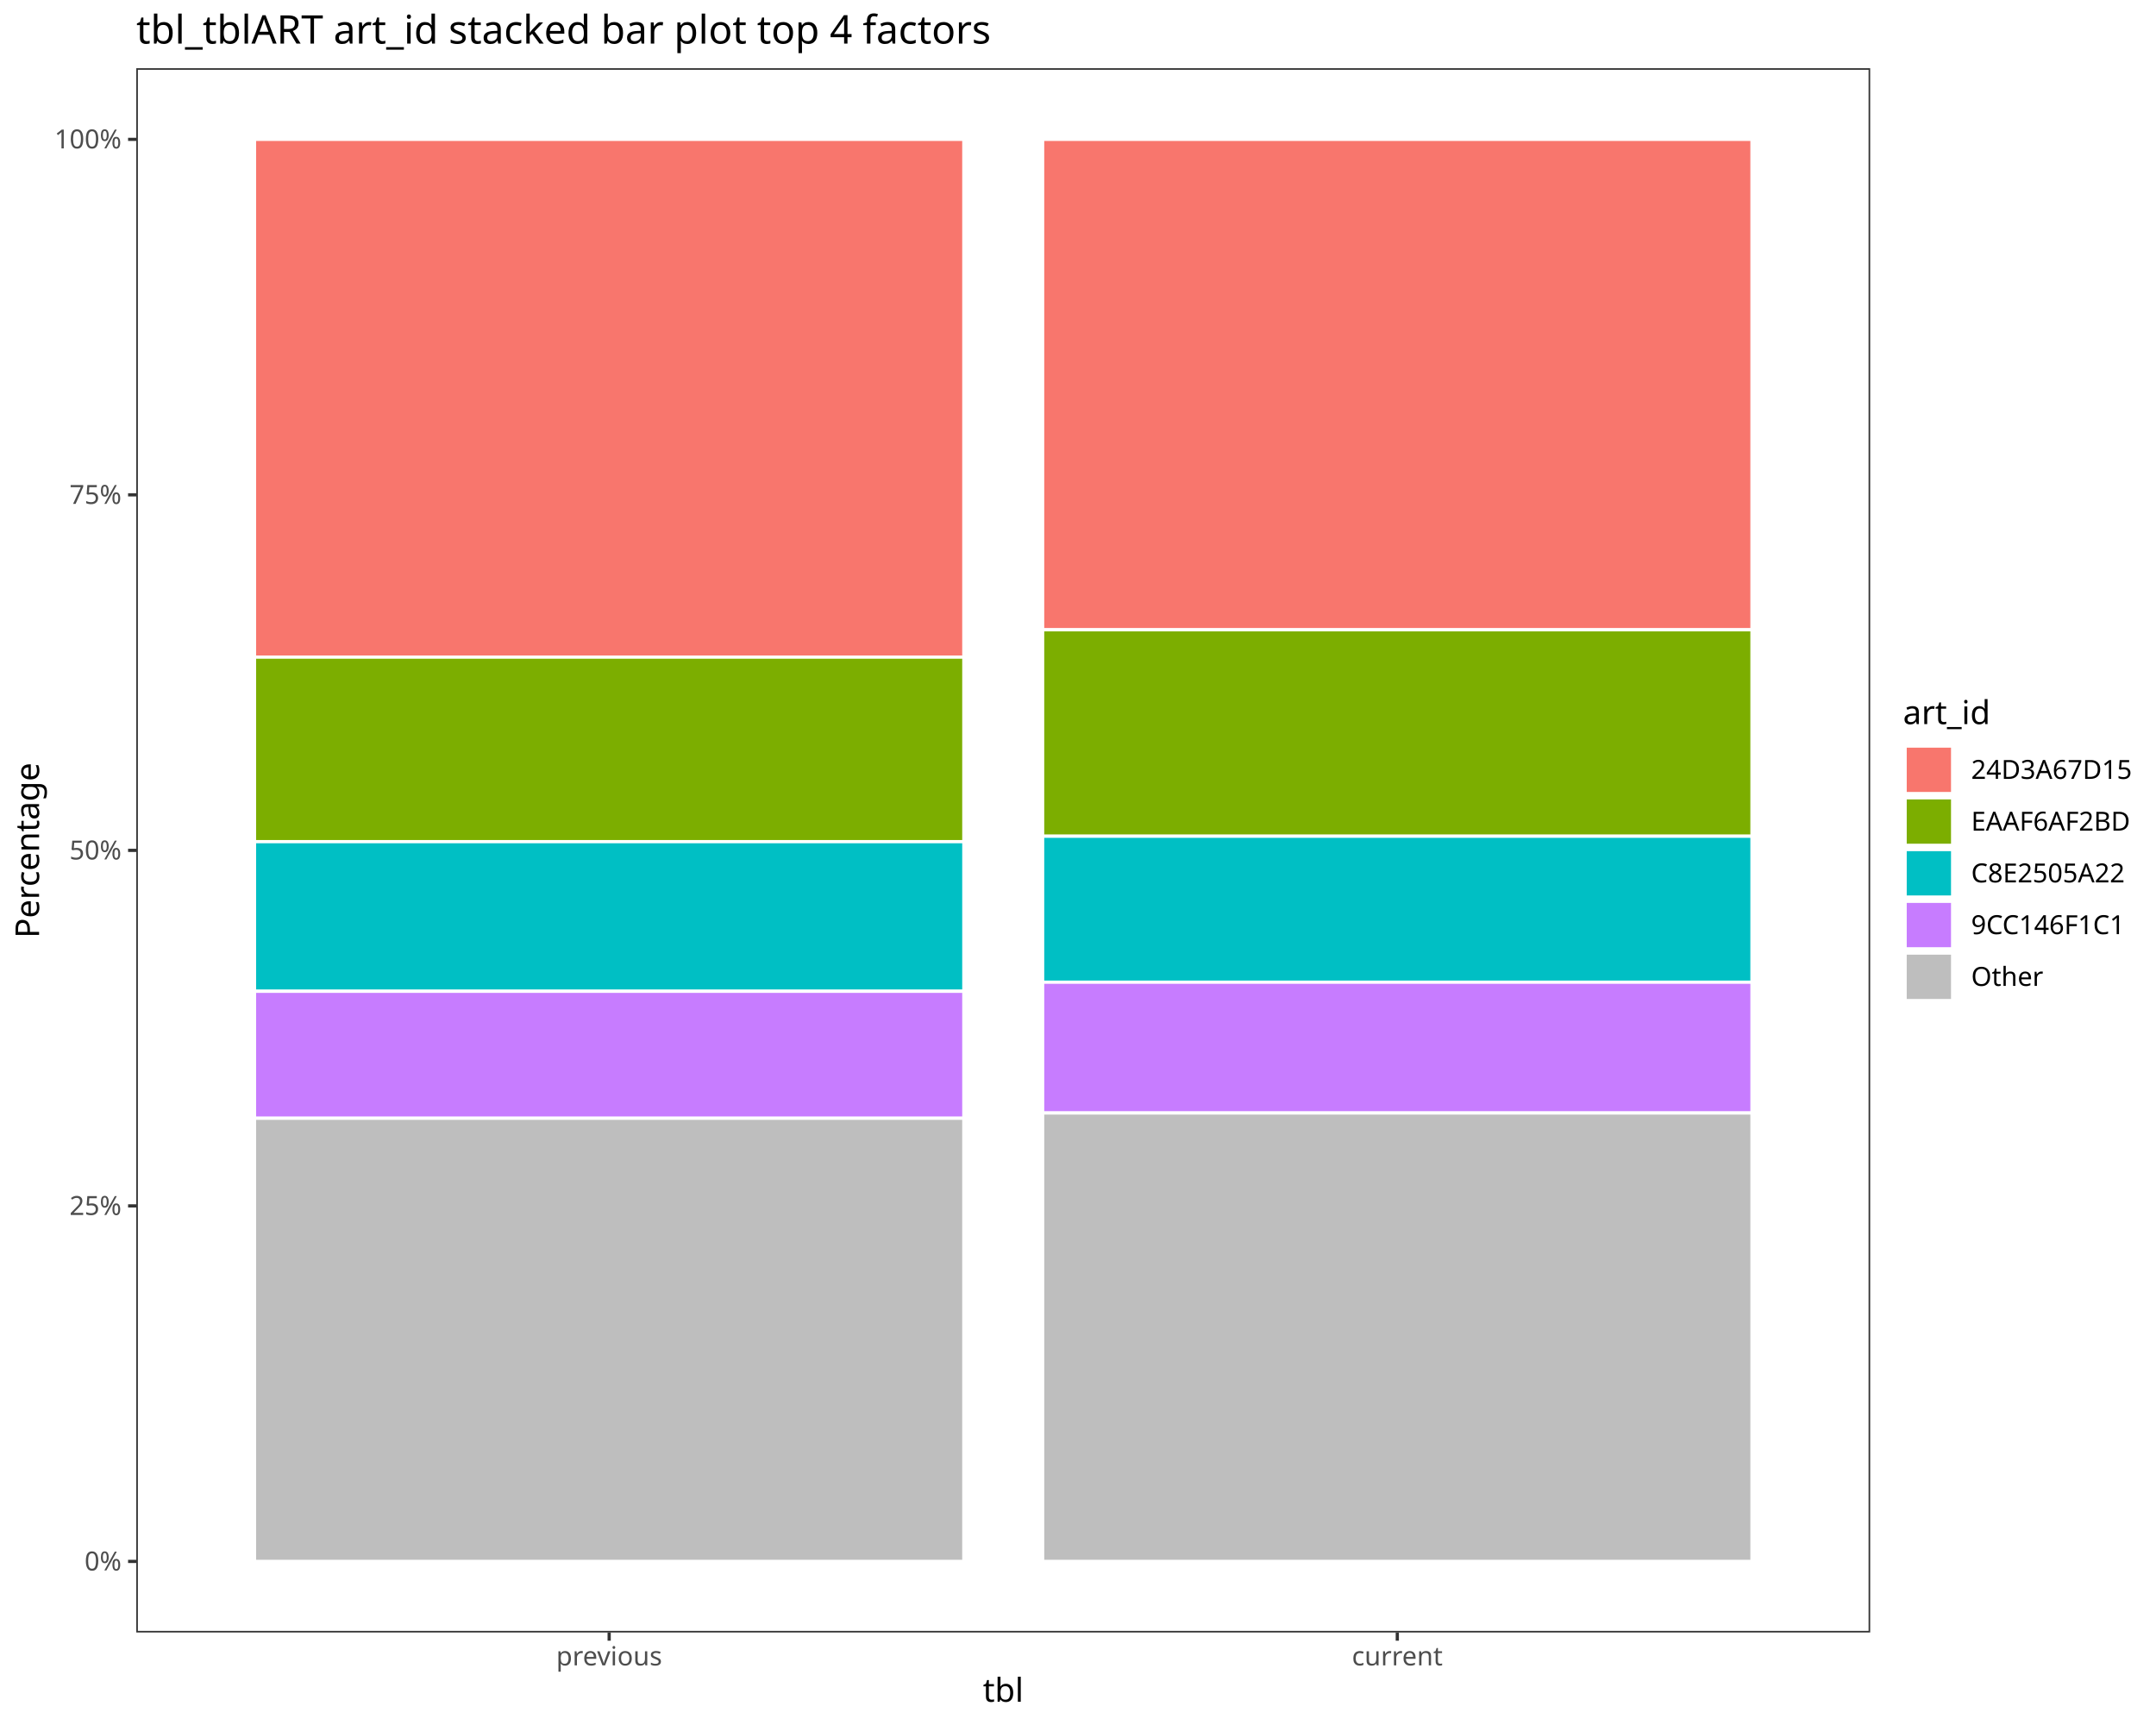
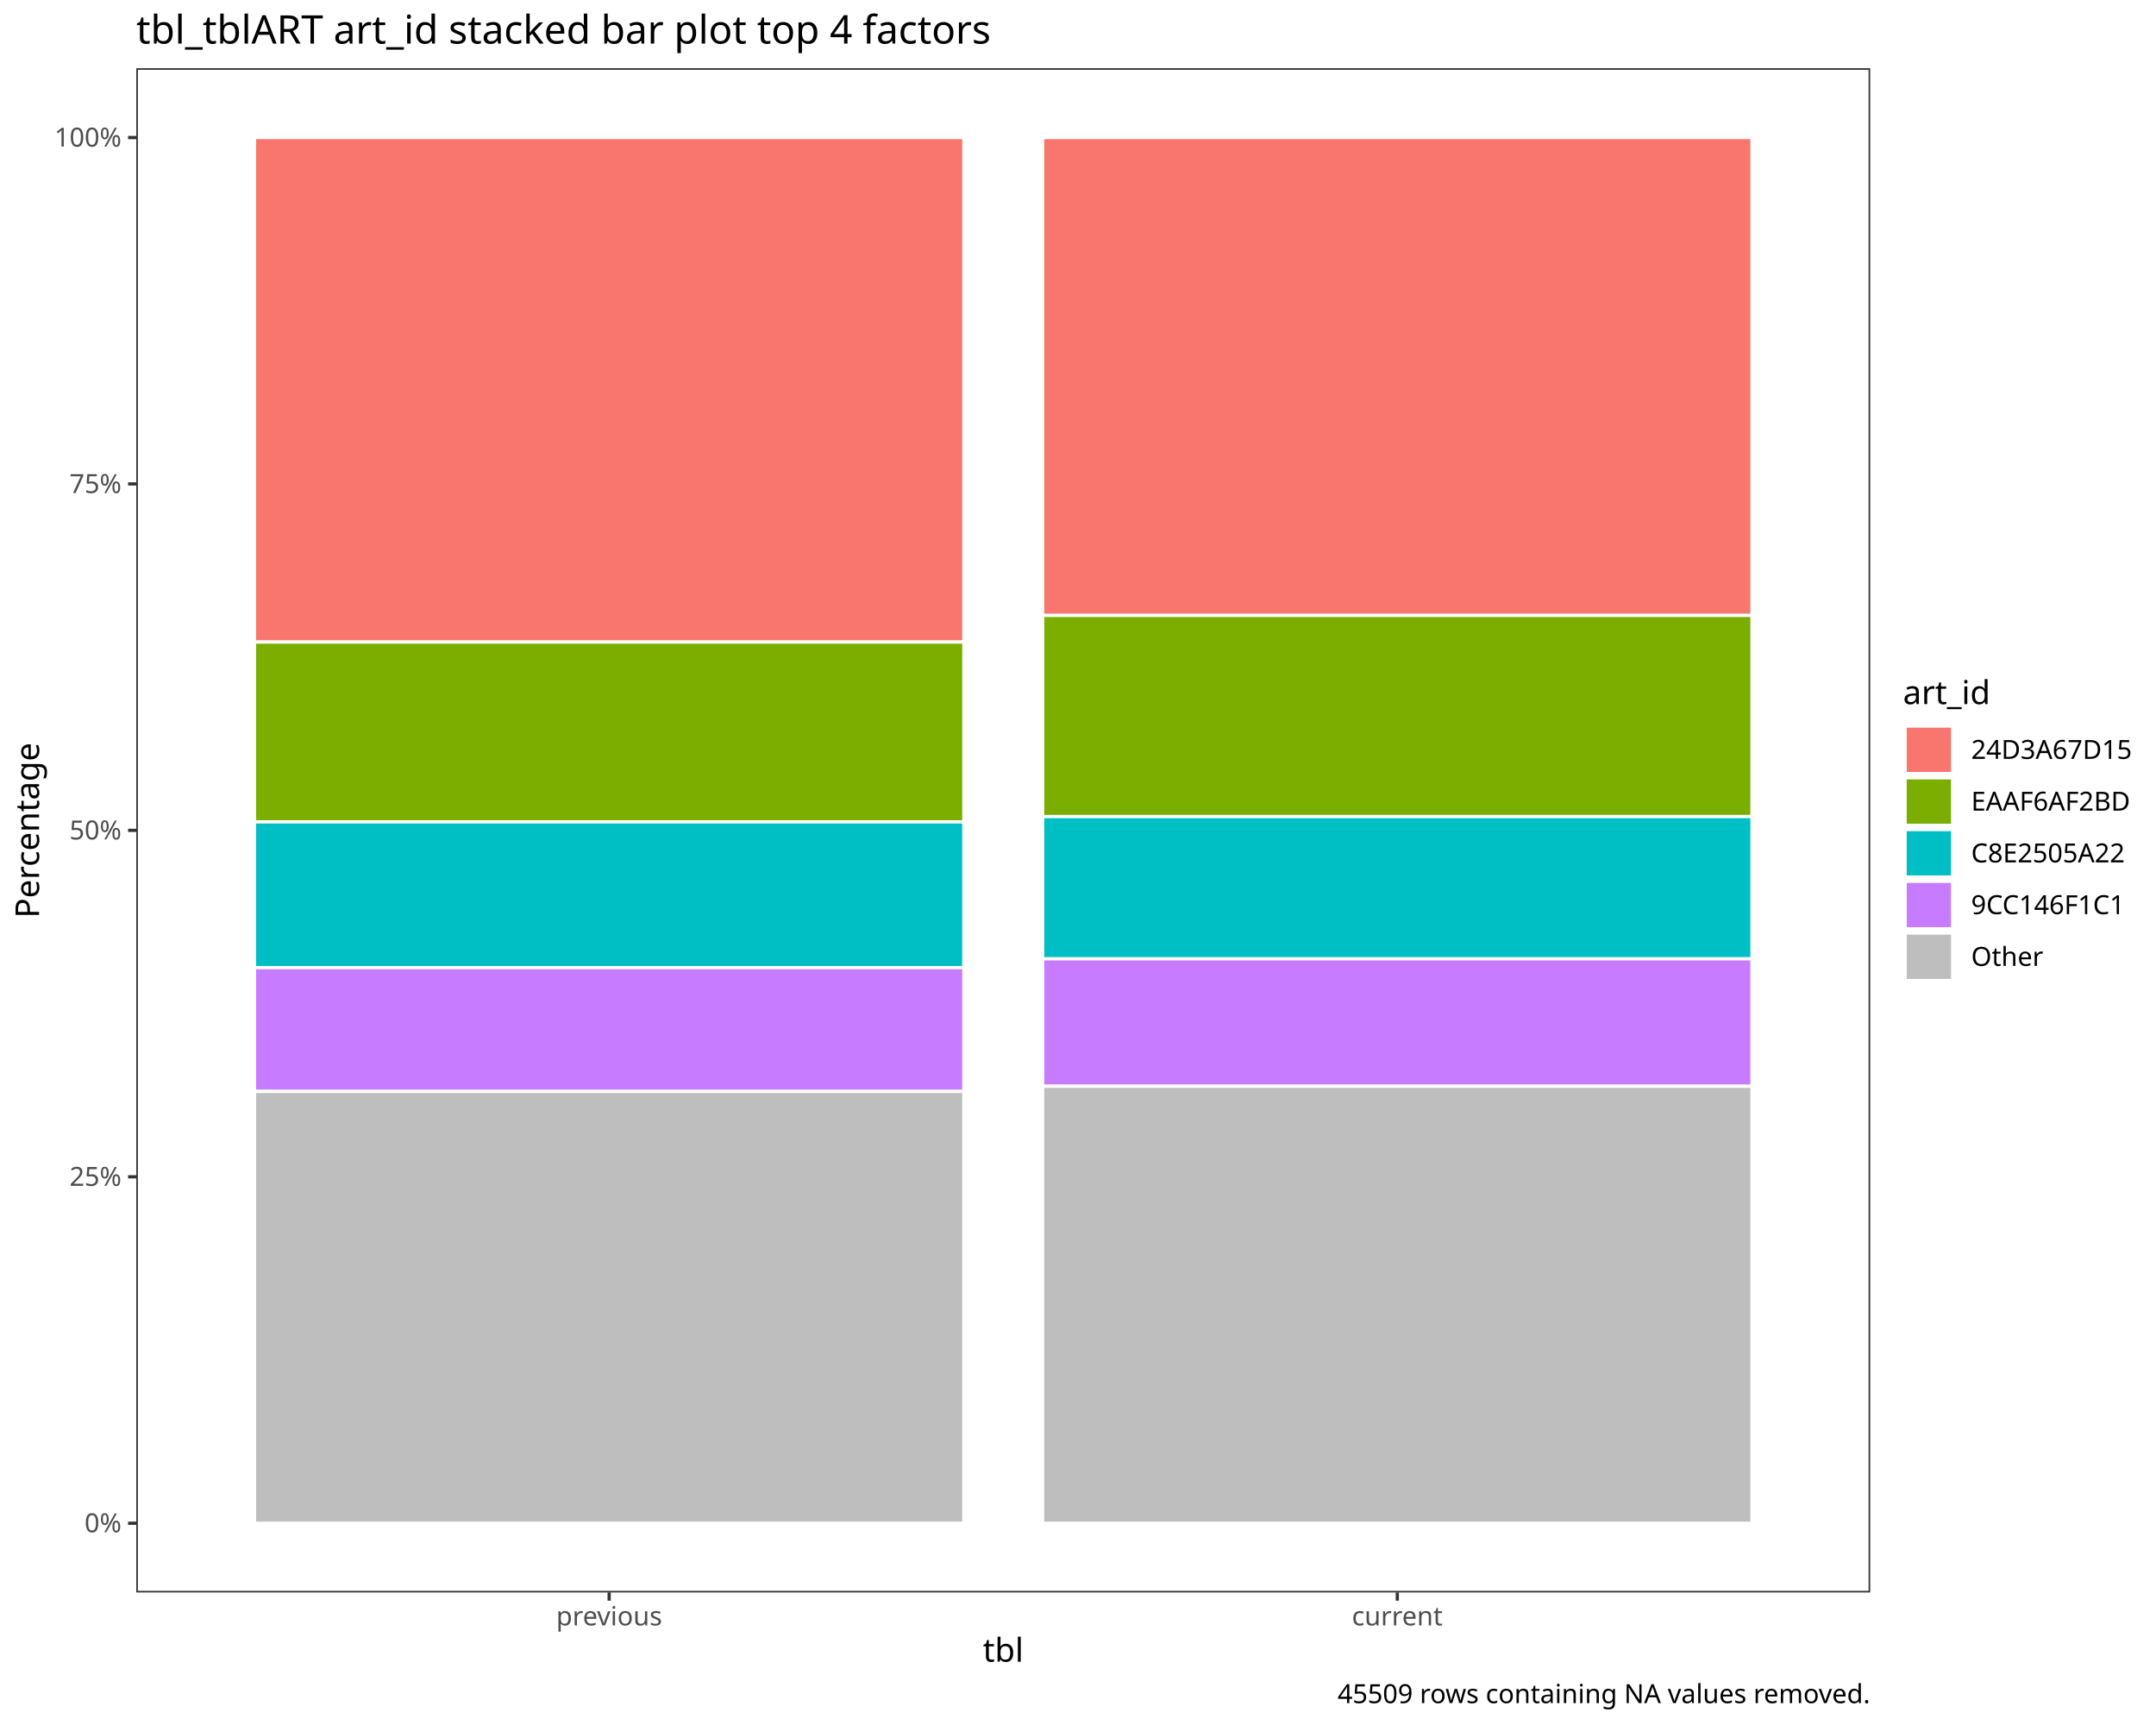
<svg xmlns="http://www.w3.org/2000/svg" class="svglite" data-engine-version="2.0" width="720.00pt" height="576.00pt" viewBox="0 0 720.00 576.00">
  <defs>
    <style type="text/css">
    .svglite line, .svglite polyline, .svglite polygon, .svglite path, .svglite rect, .svglite circle {
      fill: none;
      stroke: #000000;
      stroke-linecap: round;
      stroke-linejoin: round;
      stroke-miterlimit: 10.00;
    }
  </style>
  </defs>
  <rect width="100%" height="100%" style="stroke: none; fill: #FFFFFF;" />
  <defs>
    <clipPath id="cpMC4wMHw3MjAuMDB8MC4wMHw1NzYuMDA=">
      <rect x="0.00" y="0.00" width="720.00" height="576.00" />
    </clipPath>
  </defs>
  <g clip-path="url(#cpMC4wMHw3MjAuMDB8MC4wMHw1NzYuMDA=)">
    <rect x="0.00" y="0.00" width="720.00" height="576.00" style="stroke-width: 1.07; stroke: #FFFFFF; fill: #FFFFFF;" />
  </g>
  <defs>
-     <clipPath id="cpNDUuNTF8NjI0LjU1fDIyLjc4fDU0NS4xMQ==">
-       <rect x="45.51" y="22.78" width="579.04" height="522.33" />
+     <clipPath id="cpNDUuNTF8NjI0LjU1fDIyLjc4fDUzMS43NQ==">
+       <rect x="45.51" y="22.78" width="579.04" height="508.97" />
    </clipPath>
  </defs>
-   <g clip-path="url(#cpNDUuNTF8NjI0LjU1fDIyLjc4fDU0NS4xMQ==)">
-     <rect x="45.51" y="22.78" width="579.04" height="522.33" style="stroke-width: 1.07; stroke: none; fill: #FFFFFF;" />
-     <rect x="84.99" y="46.53" width="236.88" height="172.89" style="stroke-width: 1.07; stroke: #FFFFFF; stroke-linecap: butt; stroke-linejoin: miter; fill: #F8766D;" />
-     <rect x="84.99" y="219.42" width="236.88" height="61.62" style="stroke-width: 1.07; stroke: #FFFFFF; stroke-linecap: butt; stroke-linejoin: miter; fill: #7CAE00;" />
-     <rect x="84.99" y="281.04" width="236.88" height="49.95" style="stroke-width: 1.07; stroke: #FFFFFF; stroke-linecap: butt; stroke-linejoin: miter; fill: #00BFC4;" />
-     <rect x="84.99" y="331.00" width="236.88" height="42.40" style="stroke-width: 1.07; stroke: #FFFFFF; stroke-linecap: butt; stroke-linejoin: miter; fill: #C77CFF;" />
-     <rect x="84.99" y="373.40" width="236.88" height="147.97" style="stroke-width: 1.07; stroke: #FFFFFF; stroke-linecap: butt; stroke-linejoin: miter; fill: #BEBEBE;" />
-     <rect x="348.19" y="46.53" width="236.88" height="163.77" style="stroke-width: 1.07; stroke: #FFFFFF; stroke-linecap: butt; stroke-linejoin: miter; fill: #F8766D;" />
-     <rect x="348.19" y="210.29" width="236.88" height="68.93" style="stroke-width: 1.07; stroke: #FFFFFF; stroke-linecap: butt; stroke-linejoin: miter; fill: #7CAE00;" />
-     <rect x="348.19" y="279.23" width="236.88" height="48.75" style="stroke-width: 1.07; stroke: #FFFFFF; stroke-linecap: butt; stroke-linejoin: miter; fill: #00BFC4;" />
-     <rect x="348.19" y="327.97" width="236.88" height="43.67" style="stroke-width: 1.07; stroke: #FFFFFF; stroke-linecap: butt; stroke-linejoin: miter; fill: #C77CFF;" />
-     <rect x="348.19" y="371.64" width="236.88" height="149.73" style="stroke-width: 1.07; stroke: #FFFFFF; stroke-linecap: butt; stroke-linejoin: miter; fill: #BEBEBE;" />
-     <rect x="45.51" y="22.78" width="579.04" height="522.33" style="stroke-width: 1.07; stroke: #333333;" />
+   <g clip-path="url(#cpNDUuNTF8NjI0LjU1fDIyLjc4fDUzMS43NQ==)">
+     <rect x="45.51" y="22.78" width="579.04" height="508.97" style="stroke-width: 1.07; stroke: none; fill: #FFFFFF;" />
+     <rect x="84.99" y="45.92" width="236.88" height="168.47" style="stroke-width: 1.07; stroke: #FFFFFF; stroke-linecap: butt; stroke-linejoin: miter; fill: #F8766D;" />
+     <rect x="84.99" y="214.39" width="236.88" height="60.05" style="stroke-width: 1.07; stroke: #FFFFFF; stroke-linecap: butt; stroke-linejoin: miter; fill: #7CAE00;" />
+     <rect x="84.99" y="274.44" width="236.88" height="48.68" style="stroke-width: 1.07; stroke: #FFFFFF; stroke-linecap: butt; stroke-linejoin: miter; fill: #00BFC4;" />
+     <rect x="84.99" y="323.11" width="236.88" height="41.32" style="stroke-width: 1.07; stroke: #FFFFFF; stroke-linecap: butt; stroke-linejoin: miter; fill: #C77CFF;" />
+     <rect x="84.99" y="364.43" width="236.88" height="144.18" style="stroke-width: 1.07; stroke: #FFFFFF; stroke-linecap: butt; stroke-linejoin: miter; fill: #BEBEBE;" />
+     <rect x="348.19" y="45.92" width="236.88" height="159.58" style="stroke-width: 1.07; stroke: #FFFFFF; stroke-linecap: butt; stroke-linejoin: miter; fill: #F8766D;" />
+     <rect x="348.19" y="205.49" width="236.88" height="67.17" style="stroke-width: 1.07; stroke: #FFFFFF; stroke-linecap: butt; stroke-linejoin: miter; fill: #7CAE00;" />
+     <rect x="348.19" y="272.67" width="236.88" height="47.50" style="stroke-width: 1.07; stroke: #FFFFFF; stroke-linecap: butt; stroke-linejoin: miter; fill: #00BFC4;" />
+     <rect x="348.19" y="320.16" width="236.88" height="42.55" style="stroke-width: 1.07; stroke: #FFFFFF; stroke-linecap: butt; stroke-linejoin: miter; fill: #C77CFF;" />
+     <rect x="348.19" y="362.72" width="236.88" height="145.90" style="stroke-width: 1.07; stroke: #FFFFFF; stroke-linecap: butt; stroke-linejoin: miter; fill: #BEBEBE;" />
+     <rect x="45.51" y="22.78" width="579.04" height="508.97" style="stroke-width: 1.07; stroke: #333333;" />
  </g>
  <g clip-path="url(#cpMC4wMHw3MjAuMDB8MC4wMHw1NzYuMDA=)">
-     <text x="40.58" y="524.40" text-anchor="end" style="font-size: 8.80px; fill: #4D4D4D; font-family: sans;" textLength="12.72px" lengthAdjust="spacingAndGlyphs">0%</text>
-     <text x="40.58" y="405.69" text-anchor="end" style="font-size: 8.80px; fill: #4D4D4D; font-family: sans;" textLength="17.61px" lengthAdjust="spacingAndGlyphs">25%</text>
-     <text x="40.58" y="286.98" text-anchor="end" style="font-size: 8.80px; fill: #4D4D4D; font-family: sans;" textLength="17.61px" lengthAdjust="spacingAndGlyphs">50%</text>
-     <text x="40.58" y="168.26" text-anchor="end" style="font-size: 8.80px; fill: #4D4D4D; font-family: sans;" textLength="17.61px" lengthAdjust="spacingAndGlyphs">75%</text>
-     <text x="40.58" y="49.55" text-anchor="end" style="font-size: 8.80px; fill: #4D4D4D; font-family: sans;" textLength="22.51px" lengthAdjust="spacingAndGlyphs">100%</text>
-     <polyline points="42.77,521.37 45.51,521.37 " style="stroke-width: 1.07; stroke: #333333; stroke-linecap: butt;" />
-     <polyline points="42.77,402.66 45.51,402.66 " style="stroke-width: 1.07; stroke: #333333; stroke-linecap: butt;" />
-     <polyline points="42.77,283.95 45.51,283.95 " style="stroke-width: 1.07; stroke: #333333; stroke-linecap: butt;" />
-     <polyline points="42.77,165.24 45.51,165.24 " style="stroke-width: 1.07; stroke: #333333; stroke-linecap: butt;" />
-     <polyline points="42.77,46.53 45.51,46.53 " style="stroke-width: 1.07; stroke: #333333; stroke-linecap: butt;" />
-     <polyline points="203.43,547.85 203.43,545.11 " style="stroke-width: 1.07; stroke: #333333; stroke-linecap: butt;" />
-     <polyline points="466.63,547.85 466.63,545.11 " style="stroke-width: 1.07; stroke: #333333; stroke-linecap: butt;" />
-     <text x="203.43" y="556.10" text-anchor="middle" style="font-size: 8.80px; fill: #4D4D4D; font-family: sans;" textLength="33.27px" lengthAdjust="spacingAndGlyphs">previous</text>
-     <text x="466.63" y="556.10" text-anchor="middle" style="font-size: 8.80px; fill: #4D4D4D; font-family: sans;" textLength="27.39px" lengthAdjust="spacingAndGlyphs">current</text>
-     <text x="335.03" y="568.24" text-anchor="middle" style="font-size: 11.00px; font-family: sans;" textLength="11.62px" lengthAdjust="spacingAndGlyphs">tbl</text>
-     <text transform="translate(13.05,283.95) rotate(-90)" text-anchor="middle" style="font-size: 11.00px; font-family: sans;" textLength="56.27px" lengthAdjust="spacingAndGlyphs">Percentage</text>
-     <rect x="635.51" y="233.08" width="79.01" height="101.73" style="stroke-width: 1.07; stroke: none; fill: #FFFFFF;" />
-     <text x="635.51" y="241.79" style="font-size: 11.00px; font-family: sans;" textLength="27.52px" lengthAdjust="spacingAndGlyphs">art_id</text>
-     <rect x="635.51" y="248.41" width="17.28" height="17.28" style="stroke-width: 1.07; stroke: none; fill: #FFFFFF;" />
-     <rect x="636.22" y="249.12" width="15.86" height="15.86" style="stroke-width: 1.07; stroke: #FFFFFF; stroke-linecap: butt; stroke-linejoin: miter; fill: #F8766D;" />
-     <rect x="635.51" y="265.69" width="17.28" height="17.28" style="stroke-width: 1.07; stroke: none; fill: #FFFFFF;" />
-     <rect x="636.22" y="266.40" width="15.86" height="15.86" style="stroke-width: 1.07; stroke: #FFFFFF; stroke-linecap: butt; stroke-linejoin: miter; fill: #7CAE00;" />
-     <rect x="635.51" y="282.97" width="17.28" height="17.28" style="stroke-width: 1.07; stroke: none; fill: #FFFFFF;" />
-     <rect x="636.22" y="283.68" width="15.86" height="15.86" style="stroke-width: 1.07; stroke: #FFFFFF; stroke-linecap: butt; stroke-linejoin: miter; fill: #00BFC4;" />
-     <rect x="635.51" y="300.25" width="17.28" height="17.28" style="stroke-width: 1.07; stroke: none; fill: #FFFFFF;" />
-     <rect x="636.22" y="300.96" width="15.86" height="15.86" style="stroke-width: 1.07; stroke: #FFFFFF; stroke-linecap: butt; stroke-linejoin: miter; fill: #C77CFF;" />
-     <rect x="635.51" y="317.53" width="17.28" height="17.28" style="stroke-width: 1.07; stroke: none; fill: #FFFFFF;" />
-     <rect x="636.22" y="318.24" width="15.86" height="15.86" style="stroke-width: 1.07; stroke: #FFFFFF; stroke-linecap: butt; stroke-linejoin: miter; fill: #BEBEBE;" />
-     <text x="658.27" y="260.08" style="font-size: 8.80px; font-family: sans;" textLength="52.85px" lengthAdjust="spacingAndGlyphs">24D3A67D15</text>
-     <text x="658.27" y="277.36" style="font-size: 8.80px; font-family: sans;" textLength="56.25px" lengthAdjust="spacingAndGlyphs">EAAF6AF2BD</text>
-     <text x="658.27" y="294.64" style="font-size: 8.80px; font-family: sans;" textLength="52.36px" lengthAdjust="spacingAndGlyphs">C8E2505A22</text>
-     <text x="658.27" y="311.92" style="font-size: 8.80px; font-family: sans;" textLength="53.81px" lengthAdjust="spacingAndGlyphs">9CC146F1C1</text>
-     <text x="658.27" y="329.20" style="font-size: 8.80px; font-family: sans;" textLength="22.01px" lengthAdjust="spacingAndGlyphs">Other</text>
+     <text x="40.58" y="511.64" text-anchor="end" style="font-size: 8.80px; fill: #4D4D4D; font-family: sans;" textLength="12.72px" lengthAdjust="spacingAndGlyphs">0%</text>
+     <text x="40.58" y="395.97" text-anchor="end" style="font-size: 8.80px; fill: #4D4D4D; font-family: sans;" textLength="17.61px" lengthAdjust="spacingAndGlyphs">25%</text>
+     <text x="40.58" y="280.29" text-anchor="end" style="font-size: 8.80px; fill: #4D4D4D; font-family: sans;" textLength="17.61px" lengthAdjust="spacingAndGlyphs">50%</text>
+     <text x="40.58" y="164.62" text-anchor="end" style="font-size: 8.80px; fill: #4D4D4D; font-family: sans;" textLength="17.61px" lengthAdjust="spacingAndGlyphs">75%</text>
+     <text x="40.58" y="48.95" text-anchor="end" style="font-size: 8.80px; fill: #4D4D4D; font-family: sans;" textLength="22.51px" lengthAdjust="spacingAndGlyphs">100%</text>
+     <polyline points="42.77,508.62 45.51,508.62 " style="stroke-width: 1.07; stroke: #333333; stroke-linecap: butt;" />
+     <polyline points="42.77,392.94 45.51,392.94 " style="stroke-width: 1.07; stroke: #333333; stroke-linecap: butt;" />
+     <polyline points="42.77,277.27 45.51,277.27 " style="stroke-width: 1.07; stroke: #333333; stroke-linecap: butt;" />
+     <polyline points="42.77,161.59 45.51,161.59 " style="stroke-width: 1.07; stroke: #333333; stroke-linecap: butt;" />
+     <polyline points="42.77,45.92 45.51,45.92 " style="stroke-width: 1.07; stroke: #333333; stroke-linecap: butt;" />
+     <polyline points="203.43,534.49 203.43,531.75 " style="stroke-width: 1.07; stroke: #333333; stroke-linecap: butt;" />
+     <polyline points="466.63,534.49 466.63,531.75 " style="stroke-width: 1.07; stroke: #333333; stroke-linecap: butt;" />
+     <text x="203.43" y="542.74" text-anchor="middle" style="font-size: 8.80px; fill: #4D4D4D; font-family: sans;" textLength="33.27px" lengthAdjust="spacingAndGlyphs">previous</text>
+     <text x="466.63" y="542.74" text-anchor="middle" style="font-size: 8.80px; fill: #4D4D4D; font-family: sans;" textLength="27.39px" lengthAdjust="spacingAndGlyphs">current</text>
+     <text x="335.03" y="554.87" text-anchor="middle" style="font-size: 11.00px; font-family: sans;" textLength="11.62px" lengthAdjust="spacingAndGlyphs">tbl</text>
+     <text transform="translate(13.05,277.27) rotate(-90)" text-anchor="middle" style="font-size: 11.00px; font-family: sans;" textLength="56.27px" lengthAdjust="spacingAndGlyphs">Percentage</text>
+     <rect x="635.51" y="226.40" width="79.01" height="101.73" style="stroke-width: 1.07; stroke: none; fill: #FFFFFF;" />
+     <text x="635.51" y="235.11" style="font-size: 11.00px; font-family: sans;" textLength="27.52px" lengthAdjust="spacingAndGlyphs">art_id</text>
+     <rect x="635.51" y="241.73" width="17.28" height="17.28" style="stroke-width: 1.07; stroke: none; fill: #FFFFFF;" />
+     <rect x="636.22" y="242.44" width="15.86" height="15.86" style="stroke-width: 1.07; stroke: #FFFFFF; stroke-linecap: butt; stroke-linejoin: miter; fill: #F8766D;" />
+     <rect x="635.51" y="259.01" width="17.28" height="17.28" style="stroke-width: 1.07; stroke: none; fill: #FFFFFF;" />
+     <rect x="636.22" y="259.72" width="15.86" height="15.86" style="stroke-width: 1.07; stroke: #FFFFFF; stroke-linecap: butt; stroke-linejoin: miter; fill: #7CAE00;" />
+     <rect x="635.51" y="276.29" width="17.28" height="17.28" style="stroke-width: 1.07; stroke: none; fill: #FFFFFF;" />
+     <rect x="636.22" y="277.00" width="15.86" height="15.86" style="stroke-width: 1.07; stroke: #FFFFFF; stroke-linecap: butt; stroke-linejoin: miter; fill: #00BFC4;" />
+     <rect x="635.51" y="293.57" width="17.28" height="17.28" style="stroke-width: 1.07; stroke: none; fill: #FFFFFF;" />
+     <rect x="636.22" y="294.28" width="15.86" height="15.86" style="stroke-width: 1.07; stroke: #FFFFFF; stroke-linecap: butt; stroke-linejoin: miter; fill: #C77CFF;" />
+     <rect x="635.51" y="310.85" width="17.28" height="17.28" style="stroke-width: 1.07; stroke: none; fill: #FFFFFF;" />
+     <rect x="636.22" y="311.56" width="15.86" height="15.86" style="stroke-width: 1.07; stroke: #FFFFFF; stroke-linecap: butt; stroke-linejoin: miter; fill: #BEBEBE;" />
+     <text x="658.27" y="253.40" style="font-size: 8.80px; font-family: sans;" textLength="52.85px" lengthAdjust="spacingAndGlyphs">24D3A67D15</text>
+     <text x="658.27" y="270.68" style="font-size: 8.80px; font-family: sans;" textLength="56.25px" lengthAdjust="spacingAndGlyphs">EAAF6AF2BD</text>
+     <text x="658.27" y="287.96" style="font-size: 8.80px; font-family: sans;" textLength="52.36px" lengthAdjust="spacingAndGlyphs">C8E2505A22</text>
+     <text x="658.27" y="305.24" style="font-size: 8.80px; font-family: sans;" textLength="53.81px" lengthAdjust="spacingAndGlyphs">9CC146F1C1</text>
+     <text x="658.27" y="322.52" style="font-size: 8.80px; font-family: sans;" textLength="22.01px" lengthAdjust="spacingAndGlyphs">Other</text>
    <text x="45.51" y="14.56" style="font-size: 13.20px; font-family: sans;" textLength="271.50px" lengthAdjust="spacingAndGlyphs">tbl_tblART art_id stacked bar plot top 4 factors</text>
+     <text x="624.55" y="568.69" text-anchor="end" style="font-size: 8.80px; font-family: sans;" textLength="169.77px" lengthAdjust="spacingAndGlyphs">45509 rows containing NA values removed.</text>
  </g>
</svg>
